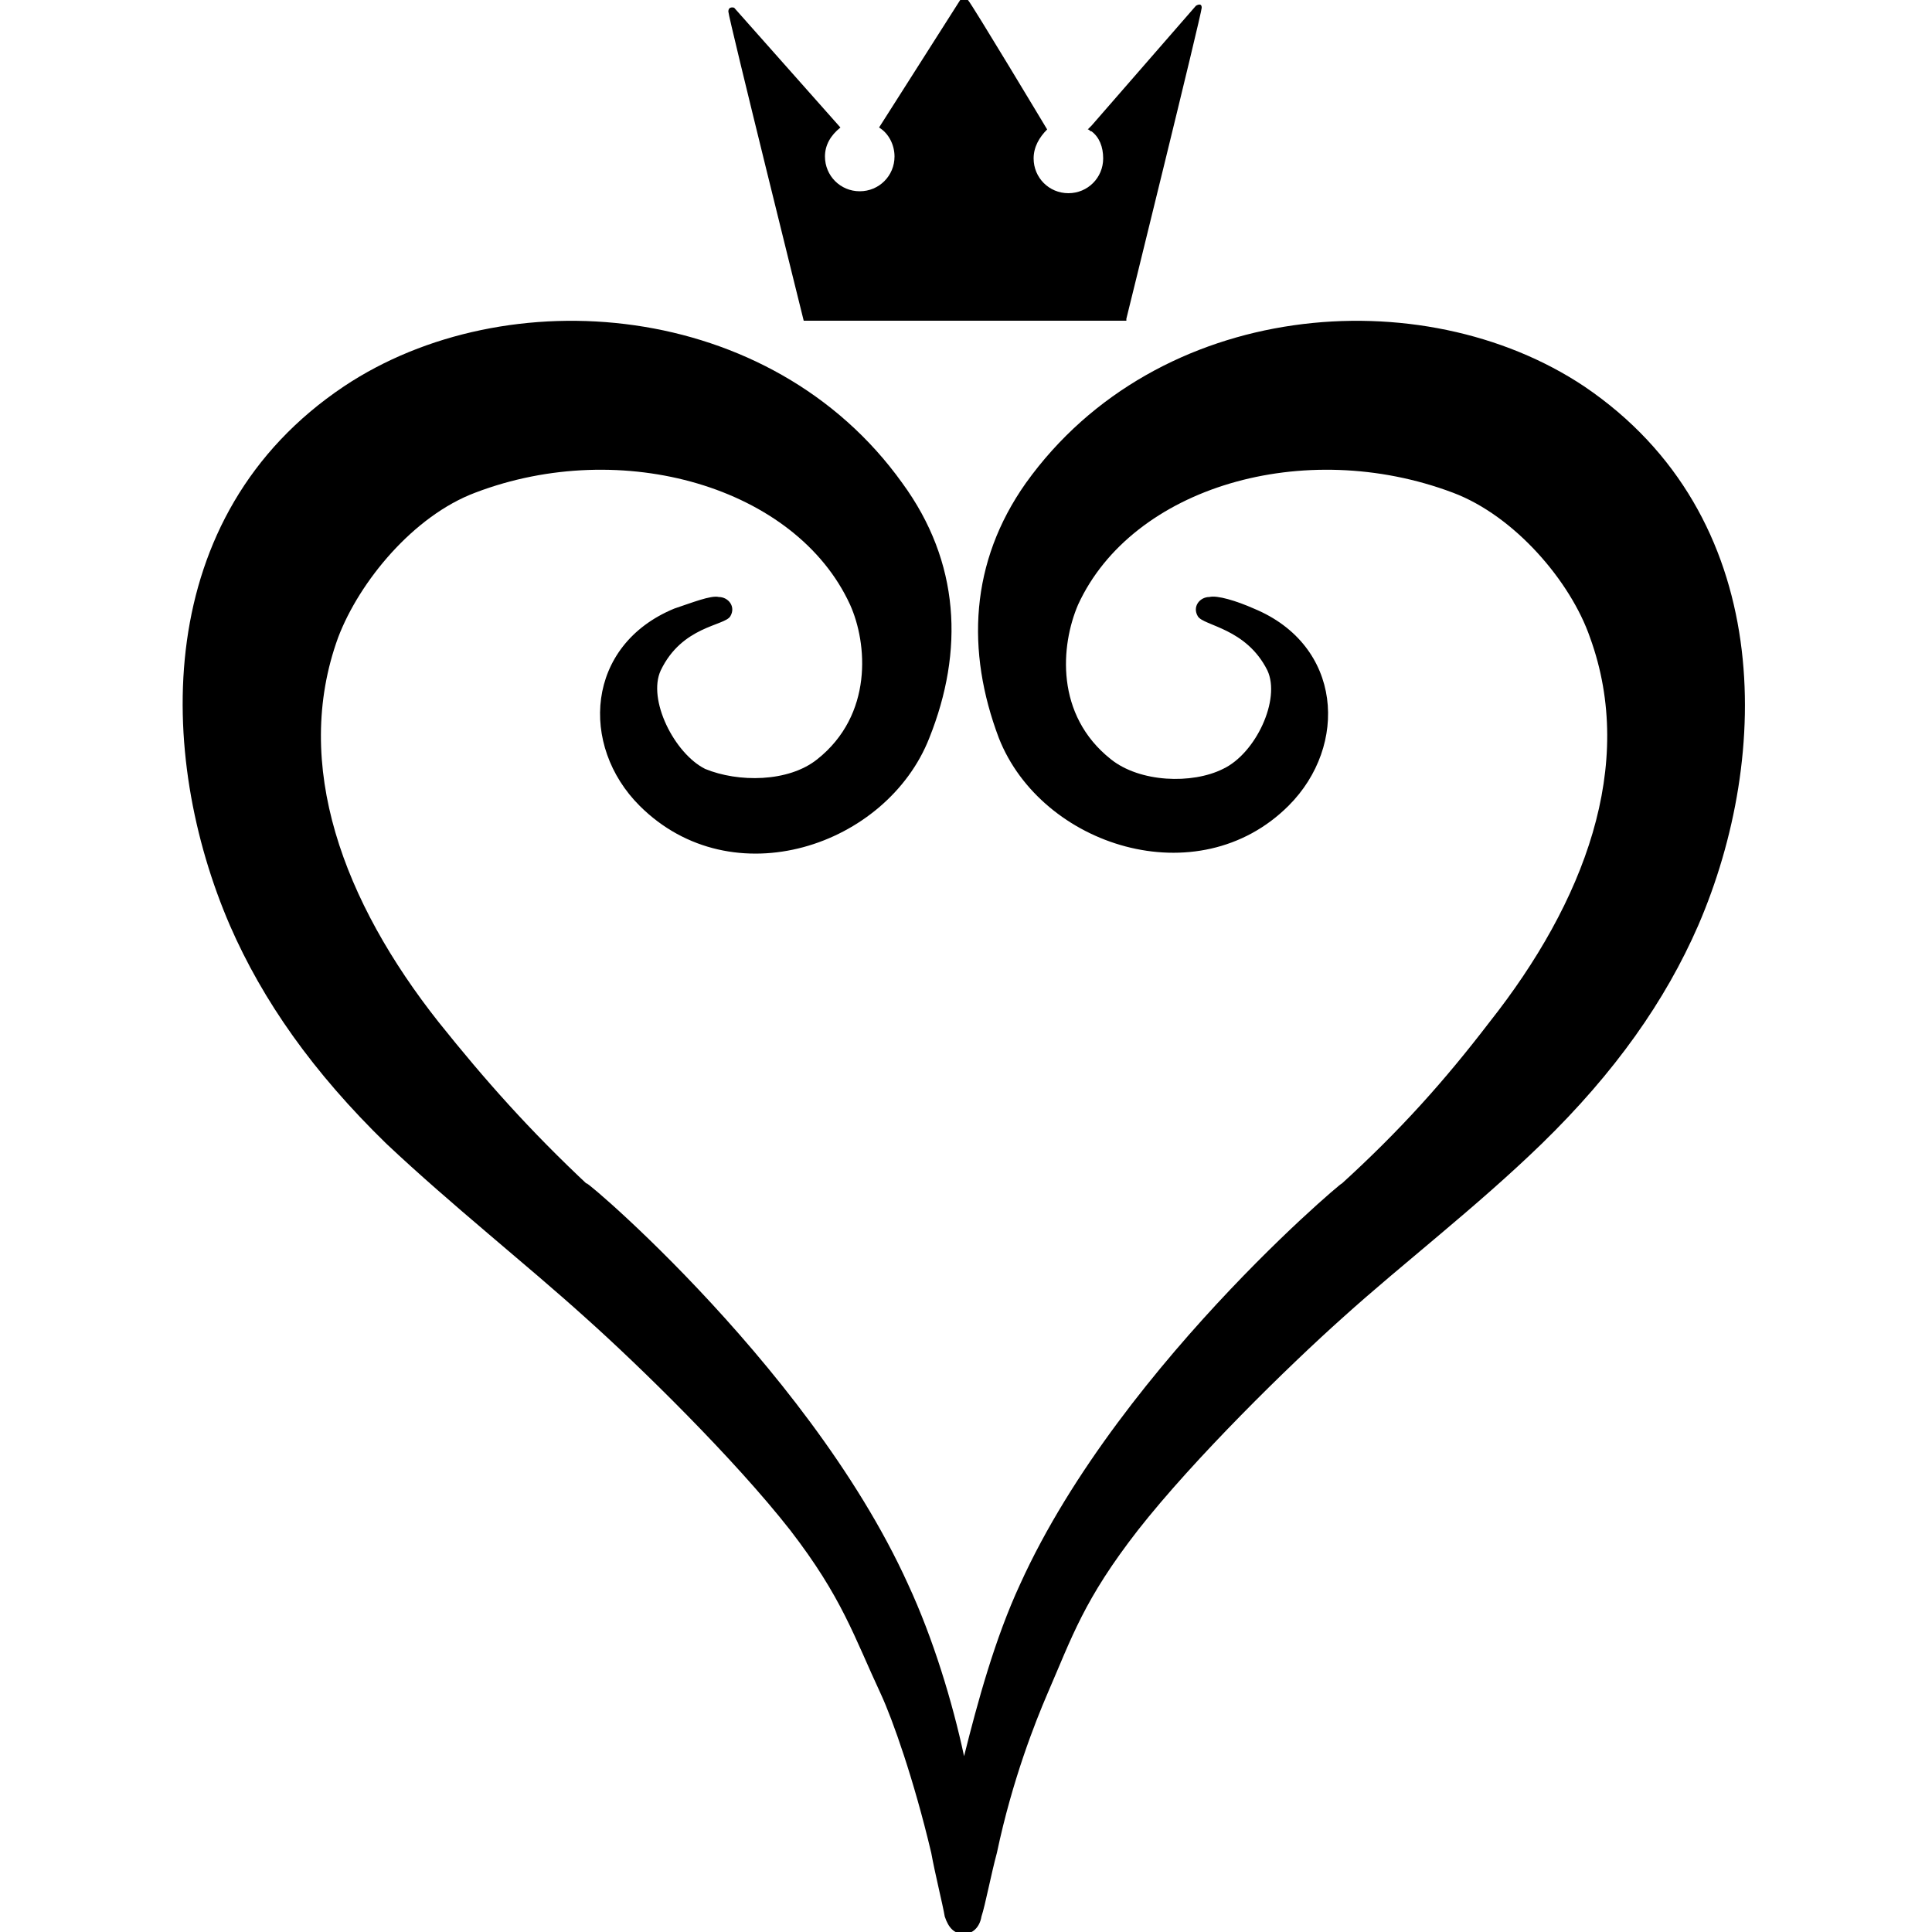
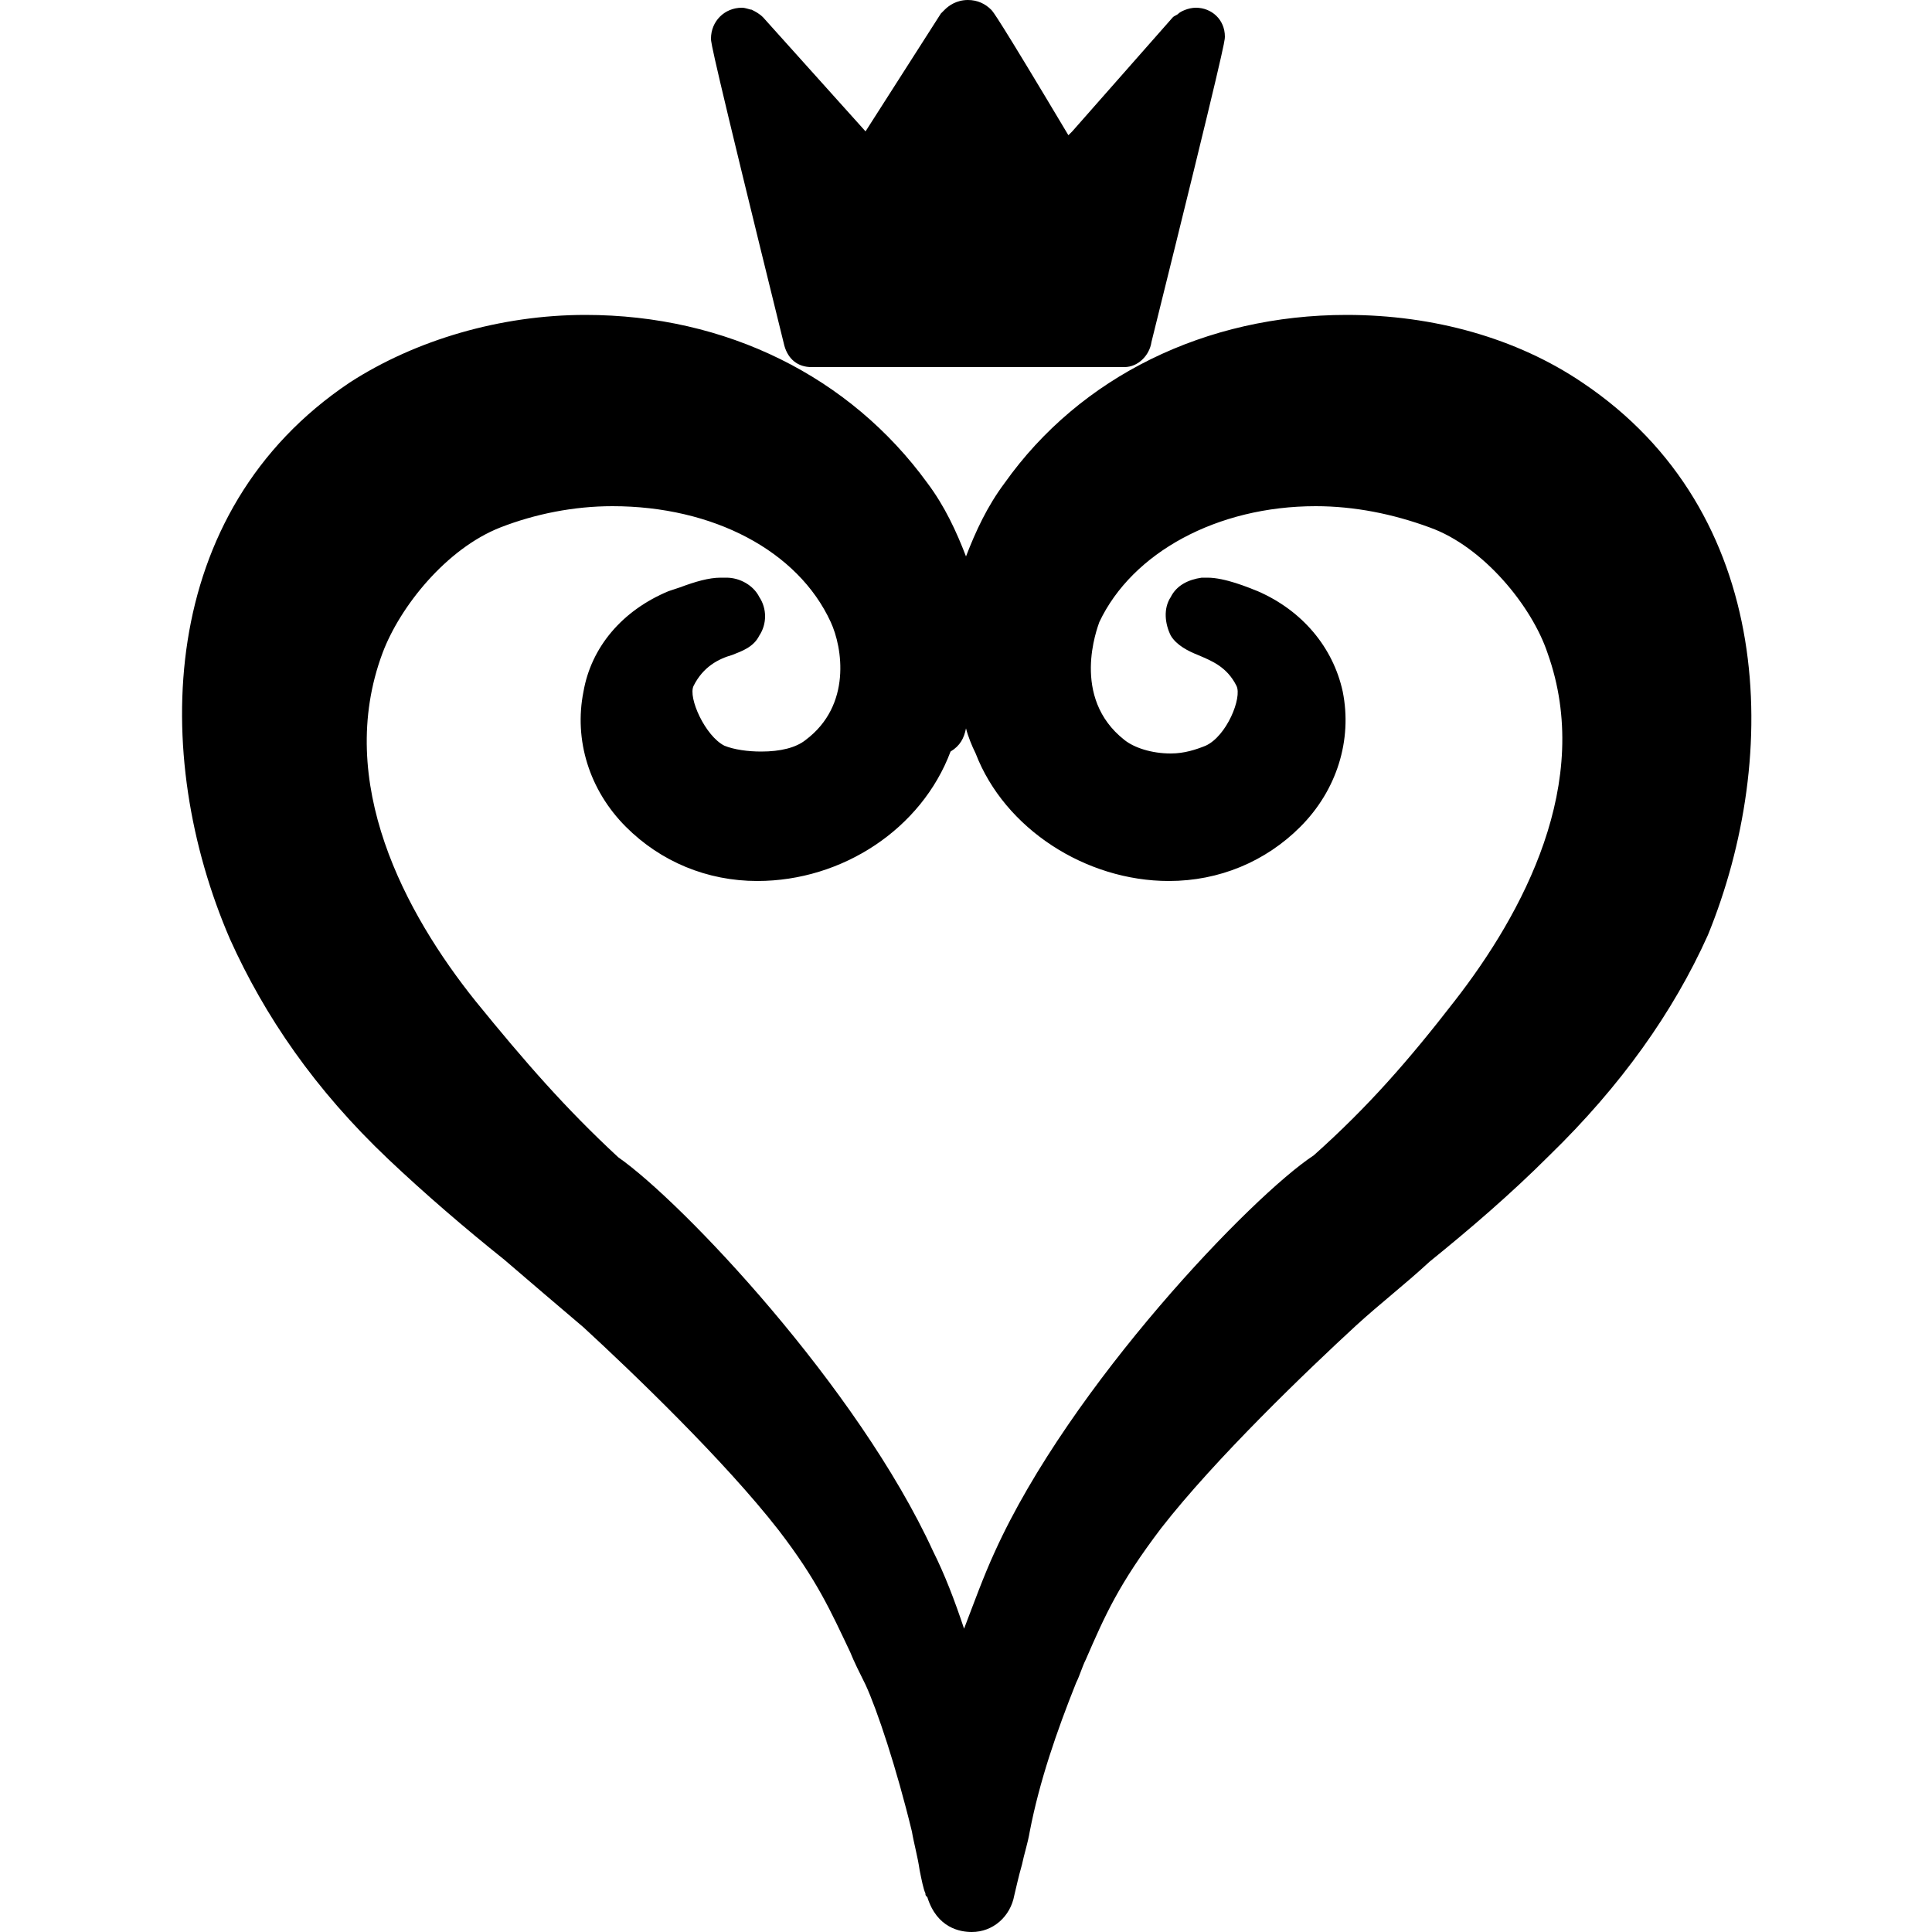
- <svg xmlns="http://www.w3.org/2000/svg" version="1.1" id="Layer_1" x="0px" y="0px" viewBox="0 0 100 100" style="enable-background:new 0 0 100 100;" xml:space="preserve">
-   <g id="XMLID_1_">
-     <path id="XMLID_2_" d="M82,20c-8.4-5.6-22.1-4.5-28.9,5c-2.9,4.1-3.1,8.7-1.4,13.2c2.2,5.6,10.3,8.2,15,3.5   c3.1-3.1,2.8-8.3-1.8-10.2c-0.9-0.4-1.9-0.7-2.3-0.6c-0.5,0-0.9,0.5-0.6,1c0.3,0.5,2.5,0.6,3.6,2.8c0.7,1.5-0.6,4.3-2.3,5.1   c-1.6,0.8-4.3,0.7-5.8-0.5c-2.9-2.3-2.6-5.9-1.7-8c2.8-6.1,11.7-8.7,19.4-5.8c3.2,1.2,6.1,4.6,7.1,7.5c2.4,6.6-0.3,13.7-5.2,19.9   c-2.3,3-4.6,5.6-7.8,8.5c1.7-1.5-11.2,8.9-16.5,20.6c-1.3,2.8-2.2,6.1-2.9,8.9c-0.6-2.8-1.6-6.1-2.9-8.9   c-5.3-11.7-18.2-22.2-16.5-20.6c-3.1-2.9-5.4-5.5-7.8-8.5c-4.9-6.2-7.6-13.3-5.2-19.9c1.1-2.9,3.9-6.3,7.1-7.5   c7.6-2.9,16.6-0.3,19.4,5.8c0.9,2,1.2,5.7-1.7,8c-1.5,1.2-4.1,1.2-5.8,0.5c-1.6-0.8-3-3.6-2.3-5.1c1.1-2.3,3.3-2.3,3.6-2.8   c0.3-0.5-0.1-1-0.6-1c-0.4-0.1-1.4,0.3-2.3,0.6c-4.6,1.9-4.9,7.1-1.8,10.2c4.8,4.8,12.8,2.1,15-3.5c1.8-4.5,1.6-9.1-1.4-13.2   c-6.8-9.5-20.5-10.6-28.9-5c-10,6.7-9.7,19.1-5.9,27.9c1.7,3.9,4.3,7.6,8.1,11.3c3.4,3.2,7.2,6.2,10.3,9c2.8,2.5,7.7,7.3,10.6,11   c2.7,3.5,3.3,5.5,4.7,8.5c0.6,1.3,1.7,4.4,2.6,8.2c0.2,1.1,0.6,2.7,0.7,3.3c0.2,0.6,0.5,0.9,1,0.9h0h0c0.4,0,0.8-0.3,0.9-0.9   c0.2-0.6,0.5-2.2,0.8-3.3c0.8-3.8,2-6.8,2.6-8.2c1.3-3,1.9-4.9,4.7-8.5c2.9-3.7,7.8-8.5,10.6-11c3.1-2.8,6.9-5.7,10.3-9   c3.8-3.7,6.4-7.4,8.1-11.3C91.7,39.1,91.9,26.7,82,20z" />
-     <path id="XMLID_5_" d="M58.3,16.5c0,0,3.9-15.8,3.9-16.1c0-0.3-0.3-0.1-0.3-0.1l-5.4,6.2l-0.2,0.2c0.1,0,0.1,0.1,0.2,0.1   c0.4,0.3,0.6,0.8,0.6,1.4c0,1-0.8,1.8-1.8,1.8c-1,0-1.8-0.8-1.8-1.8c0-0.6,0.3-1.1,0.7-1.5c0,0-3.9-6.5-4.1-6.7   c-0.2-0.2-0.4,0-0.4,0l-4.2,6.6c0.5,0.3,0.8,0.9,0.8,1.5c0,1-0.8,1.8-1.8,1.8c-1,0-1.8-0.8-1.8-1.8c0-0.6,0.3-1.1,0.8-1.5L38,0.4   c0,0-0.3-0.1-0.3,0.2c0,0.3,3.9,16,3.9,16H58.3z" />
+ <svg xmlns="http://www.w3.org/2000/svg" version="1.1" id="Layer_1" x="0px" y="0px" viewBox="-134 206.2 100 100" style="enable-background:new -134 206.2 100 100;" xml:space="preserve">
+   <g>
+     <path d="M-52.1,226c-3.4-2.3-7.7-3.5-12.2-3.5c-7.3,0-13.8,3.2-17.7,8.7c-0.9,1.2-1.5,2.5-2,3.8c-0.5-1.3-1.1-2.6-2-3.8   c-4-5.5-10.4-8.7-17.7-8.7c-4.4,0-8.8,1.3-12.2,3.5c-10,6.7-10.3,19.3-6.2,28.8c1.8,4,4.4,7.8,8.2,11.4c1.9,1.8,4,3.6,6,5.2   c1.4,1.2,2.8,2.4,4.1,3.5c2.5,2.3,7.3,6.9,10.1,10.5c2,2.6,2.7,4.2,3.7,6.3c0.2,0.5,0.5,1.1,0.8,1.7c0.6,1.3,1.6,4.3,2.4,7.6   c0.1,0.6,0.3,1.3,0.4,2c0.1,0.5,0.2,1,0.3,1.2c0,0.1,0,0.1,0.1,0.2c0.5,1.6,1.7,1.8,2.3,1.8c1.1,0,2-0.8,2.2-1.9   c0.1-0.4,0.2-0.9,0.4-1.6c0.1-0.5,0.3-1.1,0.4-1.7c0.5-2.6,1.4-5.2,2.4-7.7c0.2-0.4,0.3-0.8,0.5-1.2c1-2.3,1.7-3.9,3.9-6.8   c2.8-3.6,7.6-8.2,10.1-10.5c1.2-1.1,2.5-2.1,3.8-3.3c2.1-1.7,4.2-3.5,6.2-5.5c3.7-3.6,6.4-7.4,8.2-11.4   C-41.8,245.3-42.1,232.7-52.1,226z M-84,243.9c0.1,0.4,0.3,0.9,0.5,1.3c1.5,3.9,5.7,6.6,10,6.6c2.6,0,5-1,6.8-2.8   c1.9-1.9,2.7-4.5,2.2-7c-0.5-2.3-2.1-4.2-4.4-5.2c-0.5-0.2-1.7-0.7-2.6-0.7c-0.1,0-0.2,0-0.3,0c-0.7,0.1-1.3,0.4-1.6,1   c-0.4,0.6-0.3,1.4,0,2c0.3,0.5,0.9,0.8,1.4,1c0.7,0.3,1.5,0.6,2,1.6c0.3,0.6-0.5,2.6-1.6,3.1c-0.5,0.2-1.1,0.4-1.8,0.4   c-1,0-1.9-0.3-2.4-0.7c-2.8-2.2-1.4-5.8-1.3-6.1c1.7-3.6,6.1-6,11.2-6c2,0,4,0.4,5.9,1.1c2.8,1,5.3,4.1,6.1,6.5   c2.4,6.7-1.3,13.5-4.8,18c-2.4,3.1-4.5,5.5-7.3,8l0,0c-3.2,2.1-12.6,11.9-16.5,20.5c-0.6,1.3-1.1,2.7-1.6,4c-0.5-1.5-1-2.8-1.6-4   c-3.9-8.5-13-18.1-16.3-20.4l0,0c-2.7-2.5-4.8-4.9-7.4-8.1c-3.6-4.5-7.3-11.3-4.8-18c0.9-2.4,3.3-5.4,6.1-6.5   c1.8-0.7,3.8-1.1,5.8-1.1c5.2,0,9.6,2.3,11.3,6c0.6,1.3,1.1,4.3-1.3,6.1c-0.5,0.4-1.3,0.6-2.3,0.6c-0.7,0-1.4-0.1-1.9-0.3   c-1-0.5-1.9-2.5-1.6-3.1c0.5-1,1.3-1.4,2-1.6c0.5-0.2,1.1-0.4,1.4-1c0.4-0.6,0.4-1.4,0-2c-0.3-0.6-1-1-1.7-1c-0.1,0-0.2,0-0.3,0   c-0.6,0-1.3,0.2-2.1,0.5l-0.6,0.2c-2.4,1-4,2.9-4.4,5.2c-0.5,2.5,0.3,5.1,2.2,7c1.8,1.8,4.2,2.8,6.8,2.8c4.4,0,8.5-2.7,10-6.7   C-84.3,244.8-84.1,244.4-84,243.9z" />
+     <path d="M-92,225.2h16.2c0.7,0,1.3-0.6,1.4-1.3c3.8-15.3,3.8-15.6,3.8-15.8c0-0.9-0.7-1.5-1.5-1.5c-0.4,0-0.8,0.2-0.9,0.3   c-0.1,0.1-0.2,0.1-0.3,0.2l-5.2,5.9c0,0-0.2,0.2-0.2,0.2c-3.7-6.2-3.9-6.4-4-6.5c-0.3-0.3-0.7-0.5-1.2-0.5c-0.6,0-1,0.3-1.2,0.5   c-0.1,0.1-0.1,0.1-0.2,0.2l-3.9,6.1l-5.3-5.9c-0.2-0.2-0.4-0.3-0.6-0.4c-0.1,0-0.3-0.1-0.5-0.1c-0.9,0-1.6,0.7-1.6,1.6   c0,0.2,0,0.5,3.8,15.9C-93.2,224.8-92.7,225.2-92,225.2z" />
  </g>
</svg>
